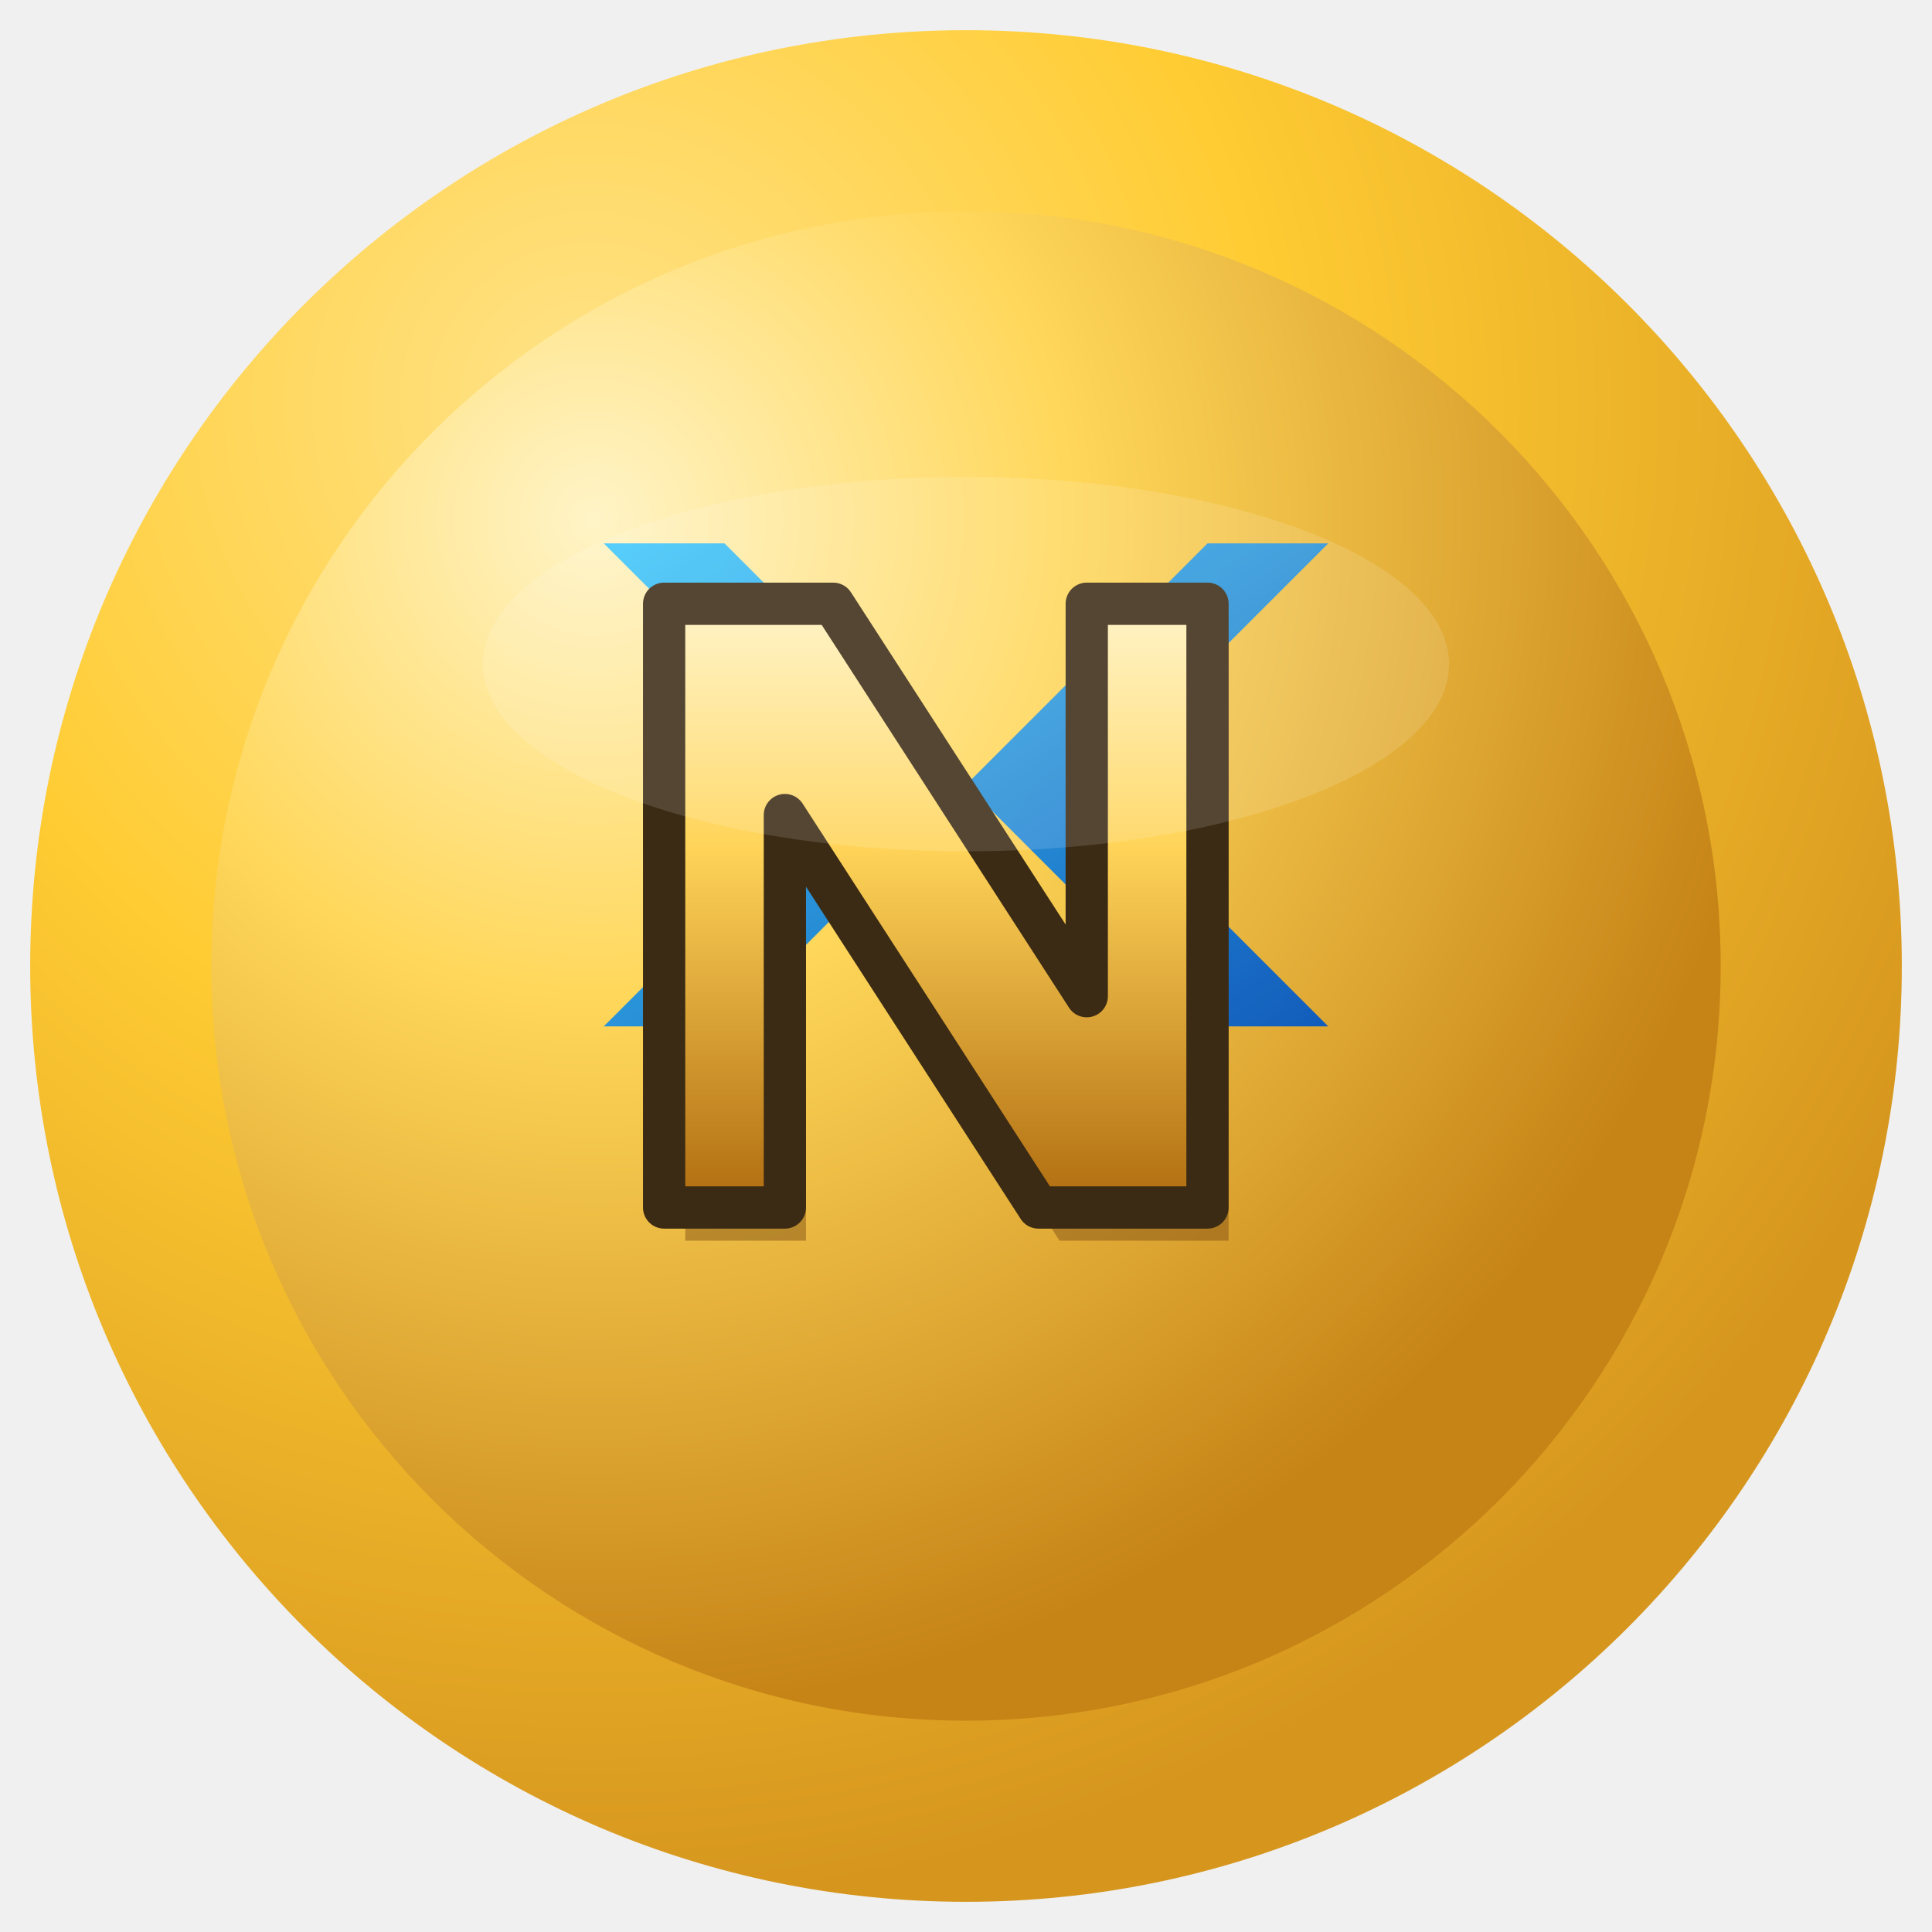
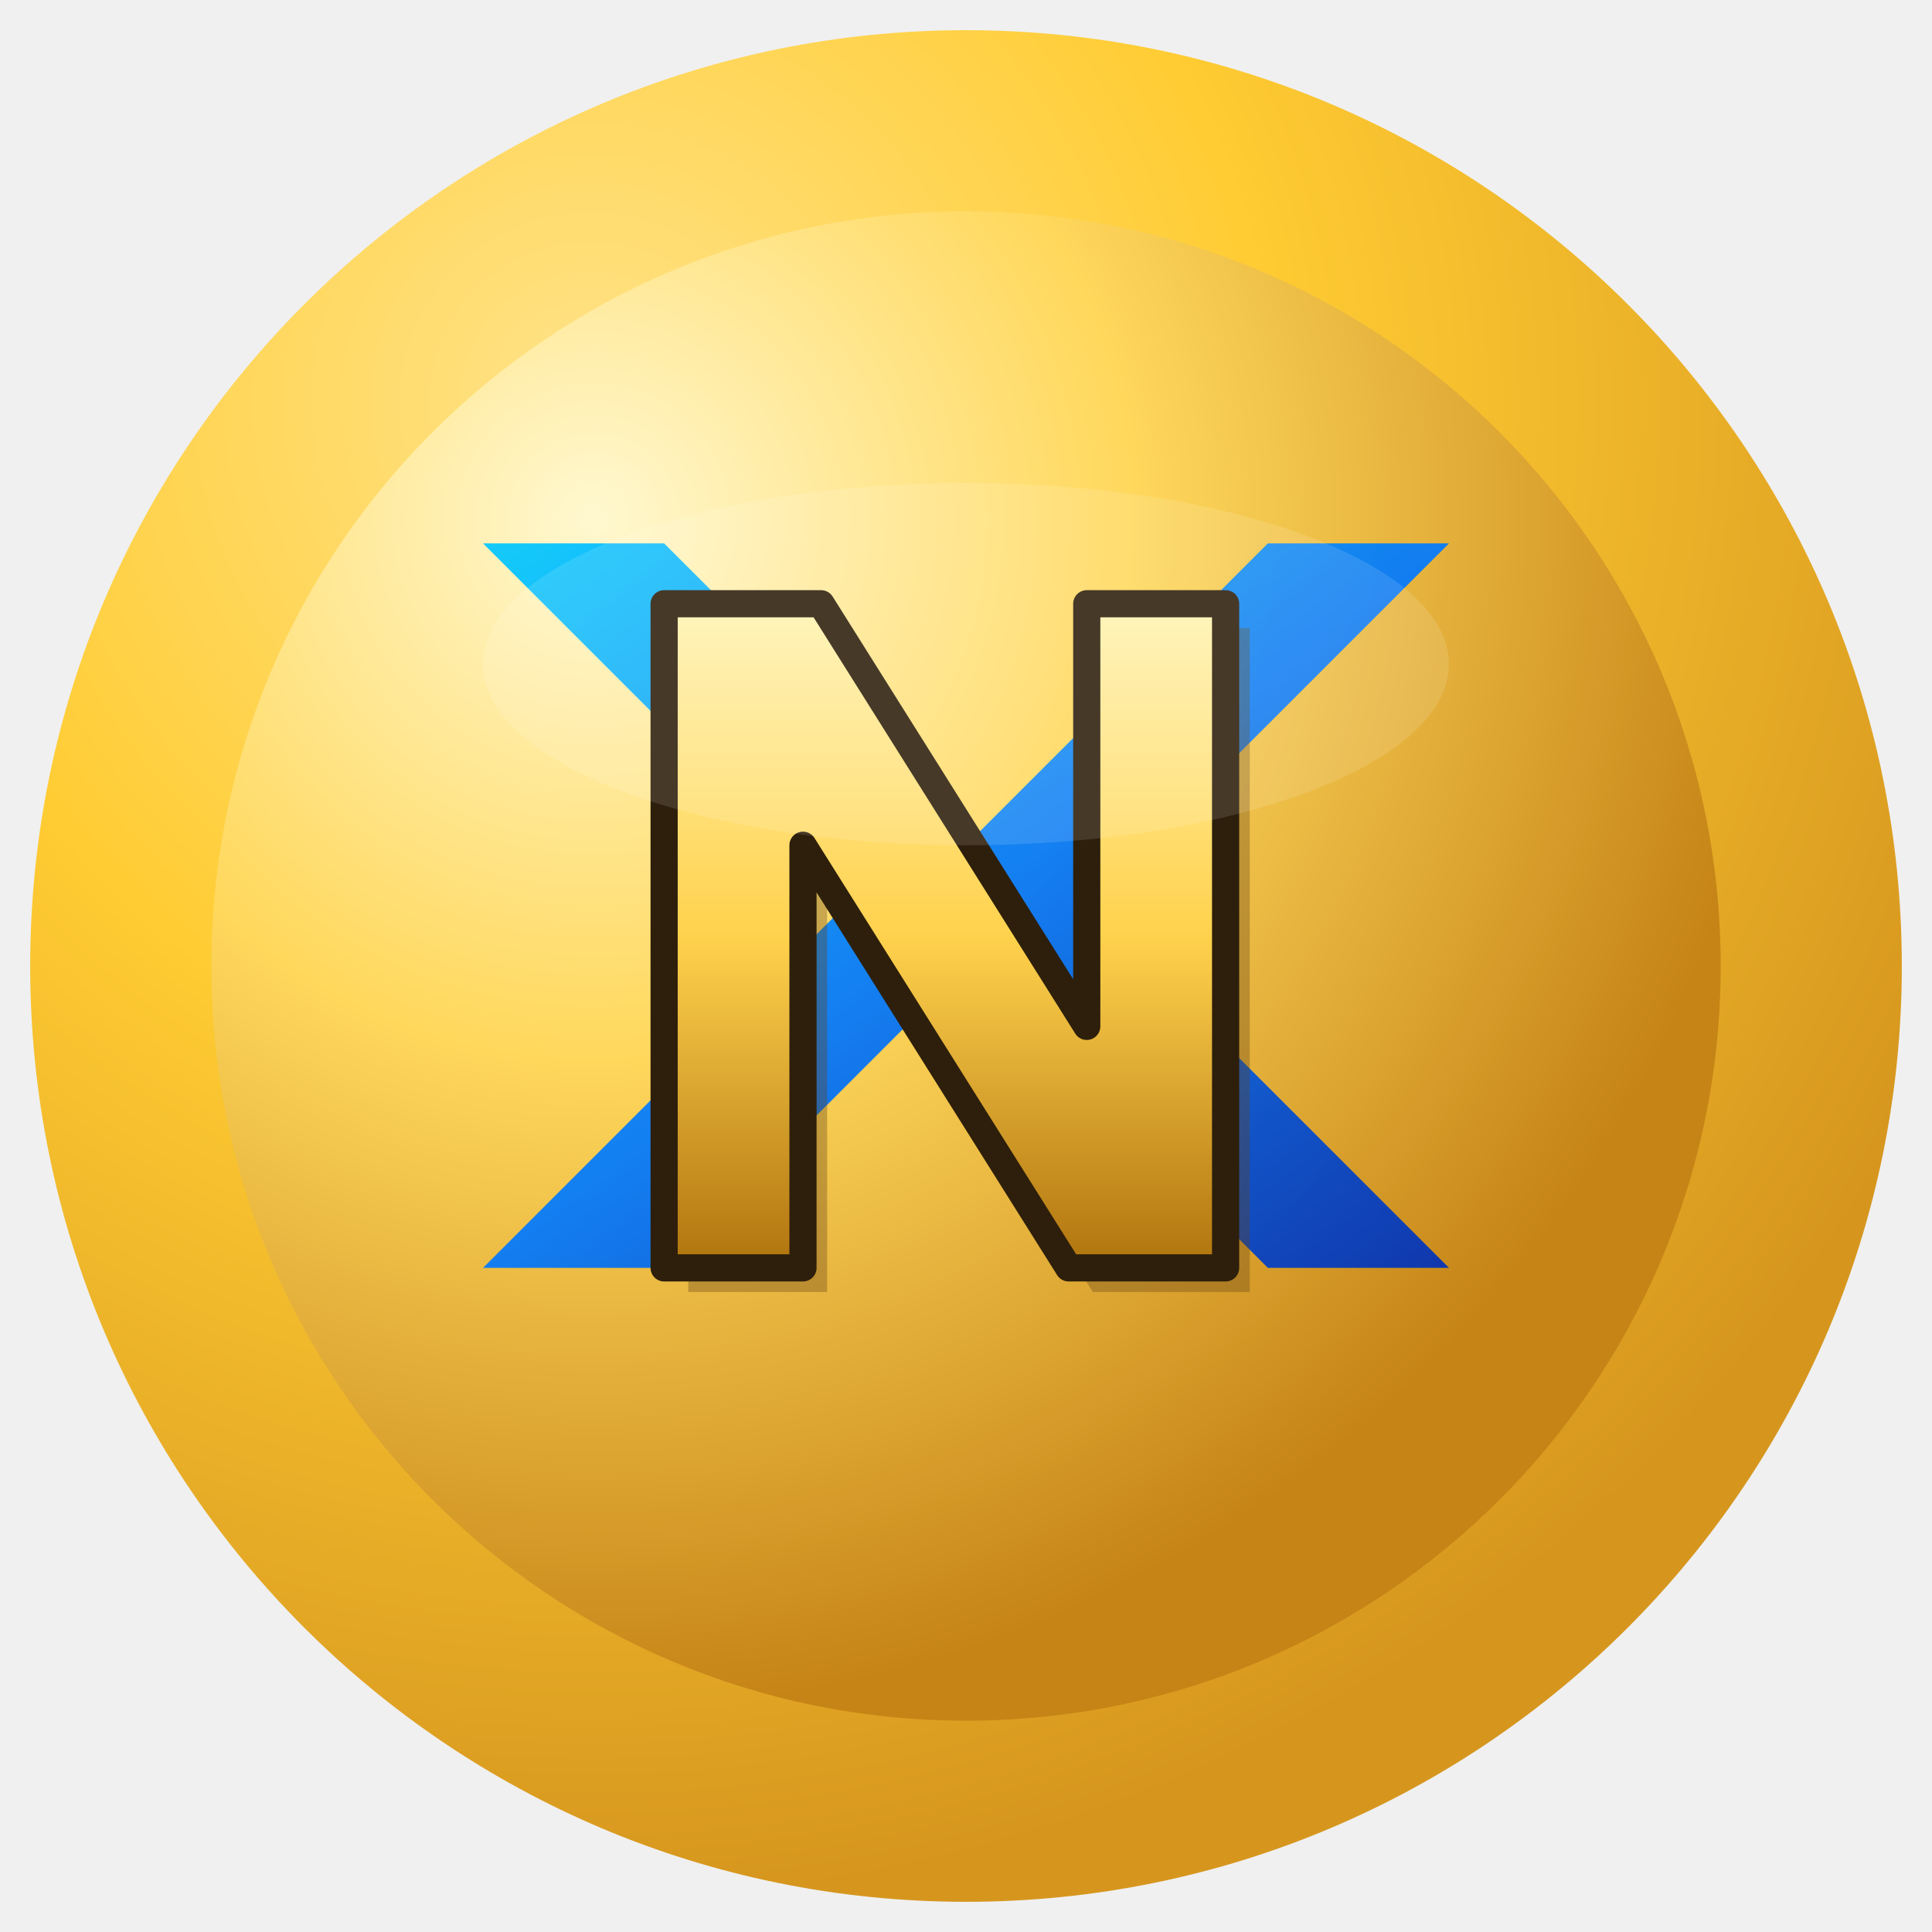
<svg xmlns="http://www.w3.org/2000/svg" width="32" height="32" viewBox="0 0 32 32">
  <defs>
    <radialGradient id="goldOuter" cx="30%" cy="20%" r="80%">
      <stop offset="0%" stop-color="#FFE389" />
      <stop offset="45%" stop-color="#FFCC33" />
      <stop offset="100%" stop-color="#D6961E" />
    </radialGradient>
    <radialGradient id="goldInner" cx="25%" cy="20%" r="80%">
-       <stop offset="0%" stop-color="#FFF4C7" />
-       <stop offset="40%" stop-color="#FFD75A" />
+       <stop offset="0%" stop-color="#FFF8D0" />
+       <stop offset="45%" stop-color="#FFD85C" />
      <stop offset="100%" stop-color="#C68416" />
    </radialGradient>
-     <linearGradient id="blueX" x1="0%" y1="0%" x2="100%" y2="100%">
-       <stop offset="0%" stop-color="#2EC3FF" />
-       <stop offset="100%" stop-color="#0056C7" />
+     <linearGradient id="techBlue" x1="0%" y1="0%" x2="100%" y2="100%">
+       <stop offset="0%" stop-color="#00C8FF" />
+       <stop offset="50%" stop-color="#0078FF" />
+       <stop offset="100%" stop-color="#0030B8" />
    </linearGradient>
    <linearGradient id="goldN" x1="0%" y1="0%" x2="0%" y2="100%">
-       <stop offset="0%" stop-color="#FFF2BF" />
-       <stop offset="40%" stop-color="#FFD459" />
-       <stop offset="100%" stop-color="#B06C10" />
+       <stop offset="0%" stop-color="#FFF3B3" />
+       <stop offset="50%" stop-color="#FFD24D" />
+       <stop offset="100%" stop-color="#B0730E" />
    </linearGradient>
  </defs>
  <circle cx="16" cy="16" r="15.5" fill="url(#goldOuter)" />
  <circle cx="16" cy="16" r="12.5" fill="url(#goldInner)" />
-   <g>
-     <path d="M10 9 L12 9 L16 13 L20 9 L22 9 L18 13 L22 17 L20 17 L16 13 L12 17 L10 17 L14 13 Z" fill="url(#blueX)" opacity="0.92" />
-   </g>
-   <g>
-     <path d="M11 20 L11 10 L13.8 10 L18 16.5 L18 10 L20 10 L20 20 L17.2 20 L13 13.5 L13 20 Z" fill="#7A4A12" opacity="0.45" transform="translate(0.35,0.55)" />
-   </g>
-   <g>
-     <path d="M11 20 L11 10 L13.8 10 L18 16.5 L18 10 L20 10 L20 20 L17.2 20 L13 13.5 L13 20 Z" fill="url(#goldN)" stroke="#3B2B14" stroke-width="0.7" stroke-linejoin="round" />
-   </g>
-   <ellipse cx="16" cy="11" rx="8" ry="3.1" fill="white" opacity="0.13" />
+   <path d="M8 9 L11 9 L16 14 L21 9 L24 9 L18 15 L24 21 L21 21 L16 16 L11 21 L8 21 L14 15 Z" fill="url(#techBlue)" opacity="0.92" />
+   <path d="M11 21 L11 10 L13.6 10 L18 17 L18 10 L20.3 10 L20.3 21 L17.7 21 L13.3 14 L13.3 21 Z" fill="#654214" opacity="0.35" transform="translate(0.4,0.4)" />
+   <path d="M11 21 L11 10 L13.6 10 L18 17 L18 10 L20.3 10 L20.3 21 L17.7 21 L13.3 14 L13.3 21 Z" fill="url(#goldN)" stroke="#2D1F0B" stroke-width="0.45" stroke-linejoin="round" />
+   <ellipse cx="16" cy="11" rx="8" ry="3" fill="white" opacity="0.12" />
</svg>
